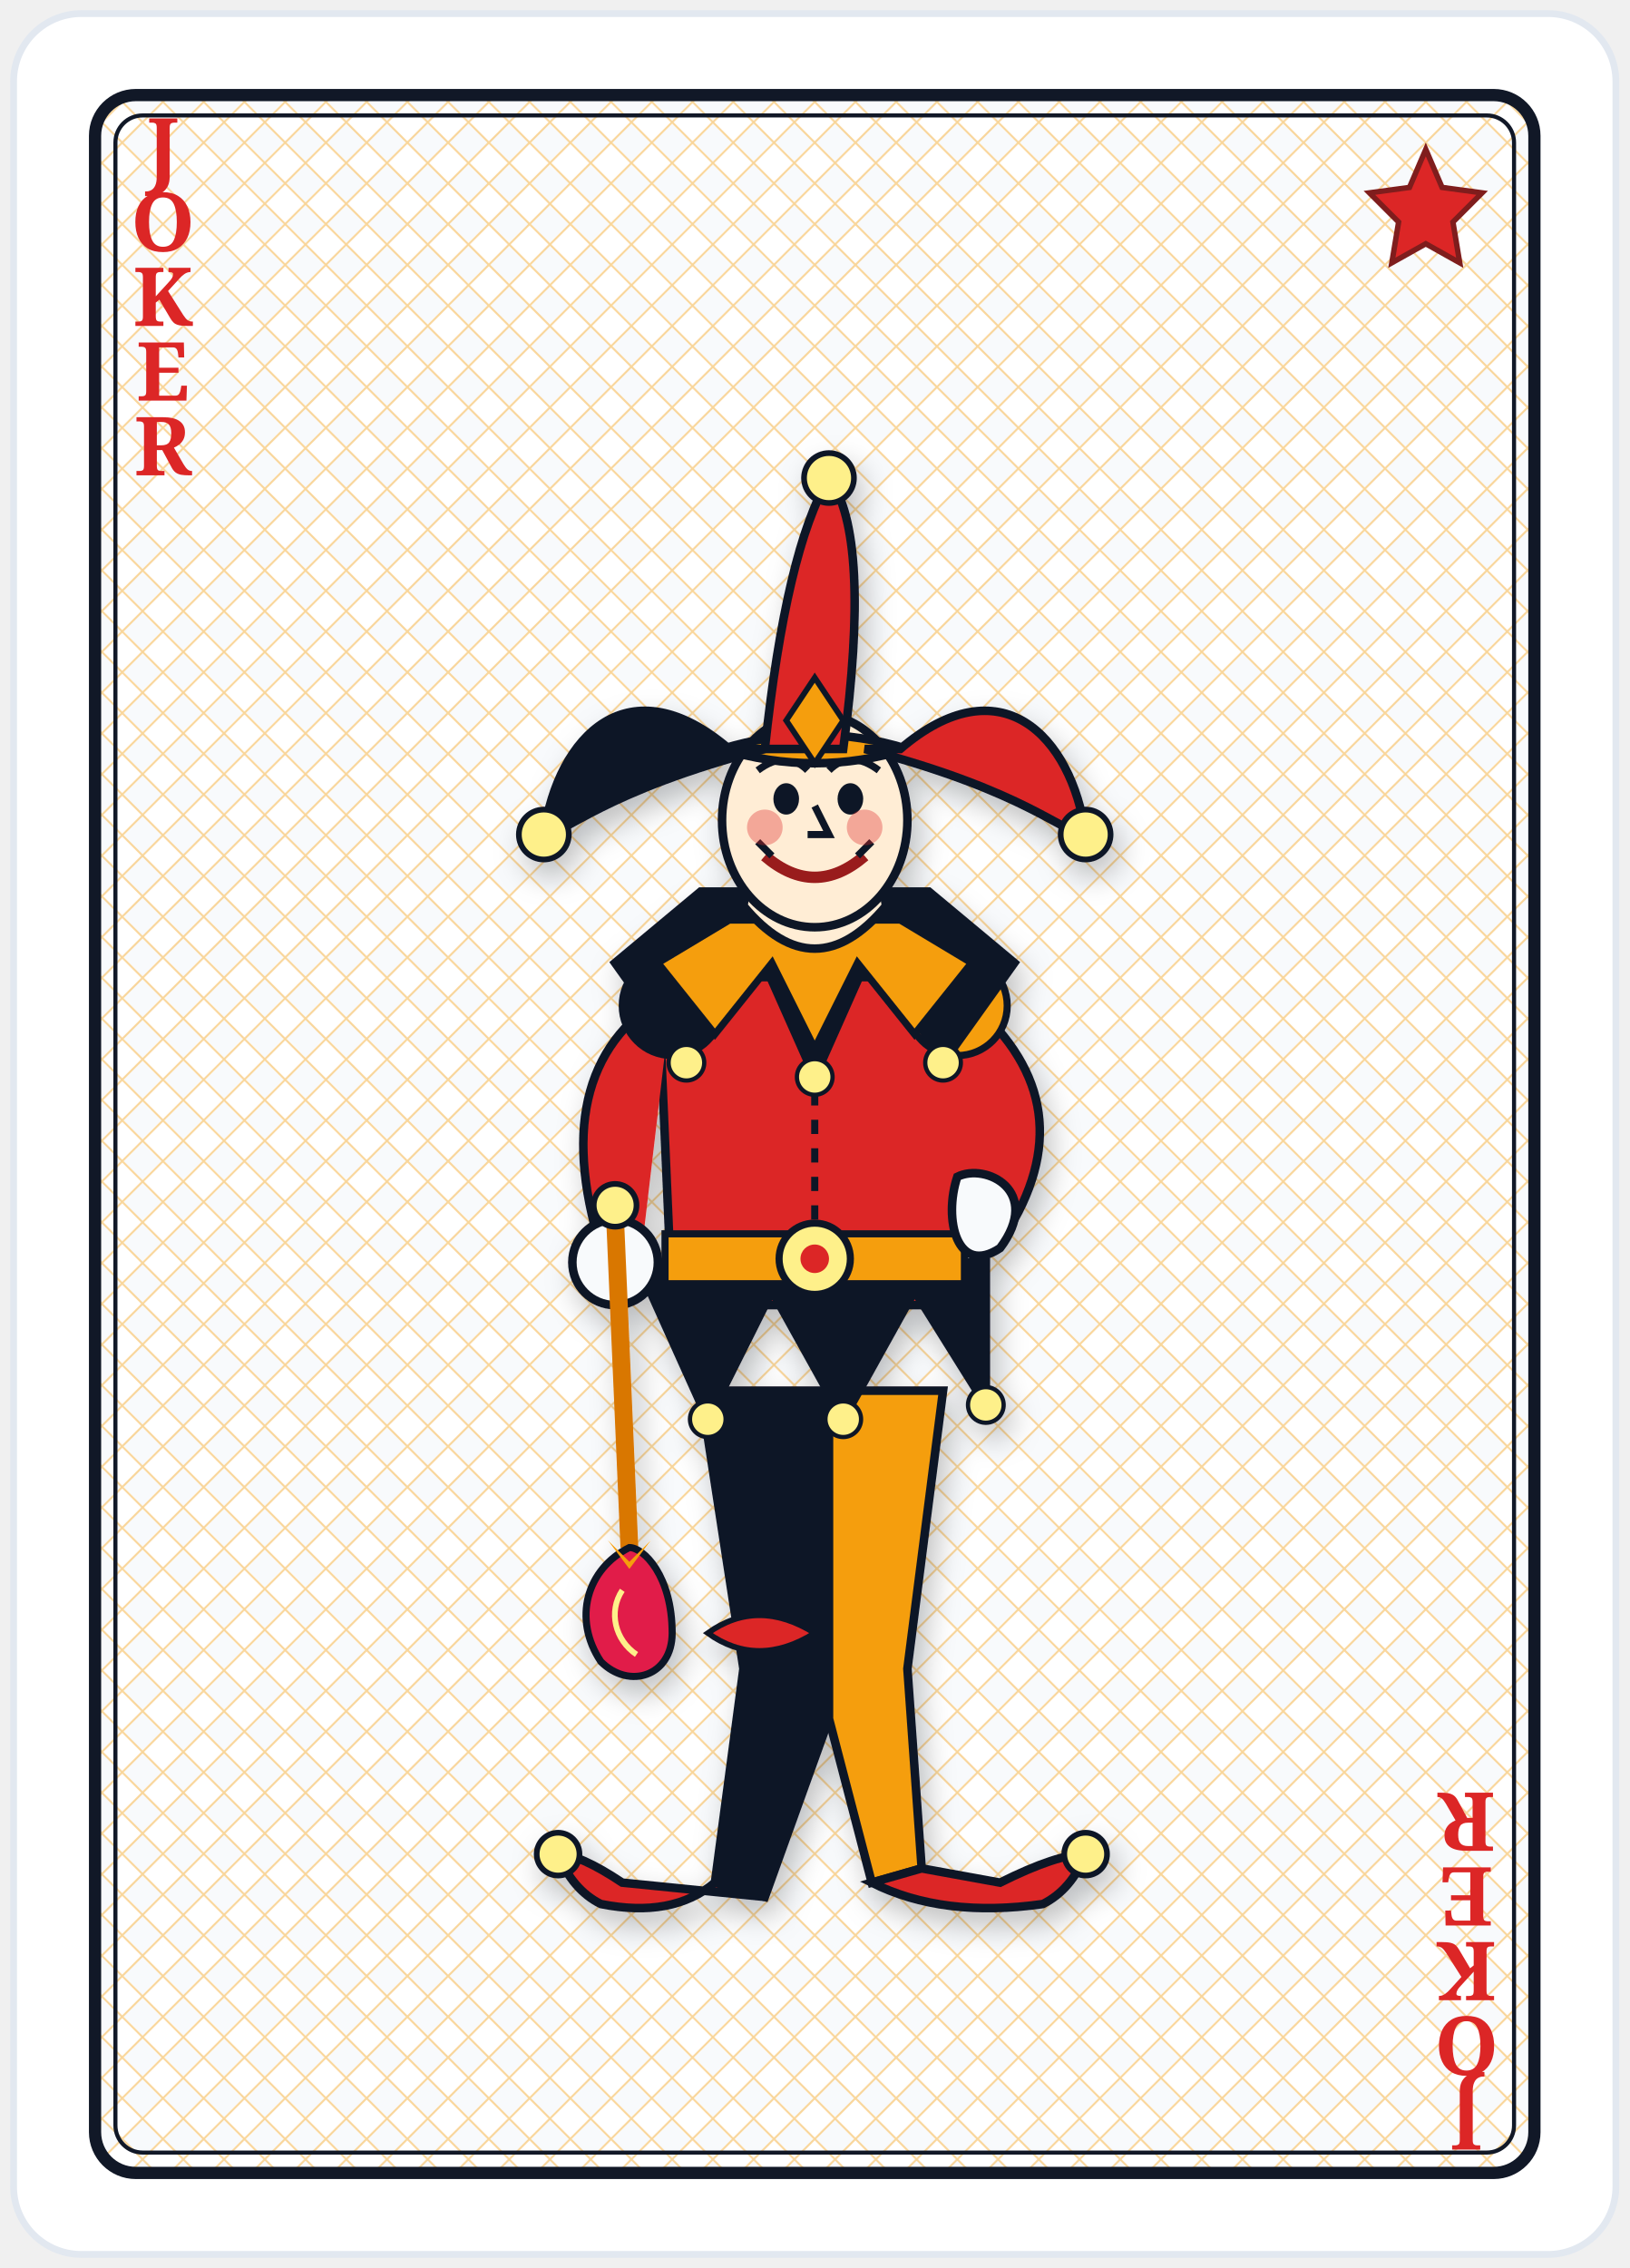
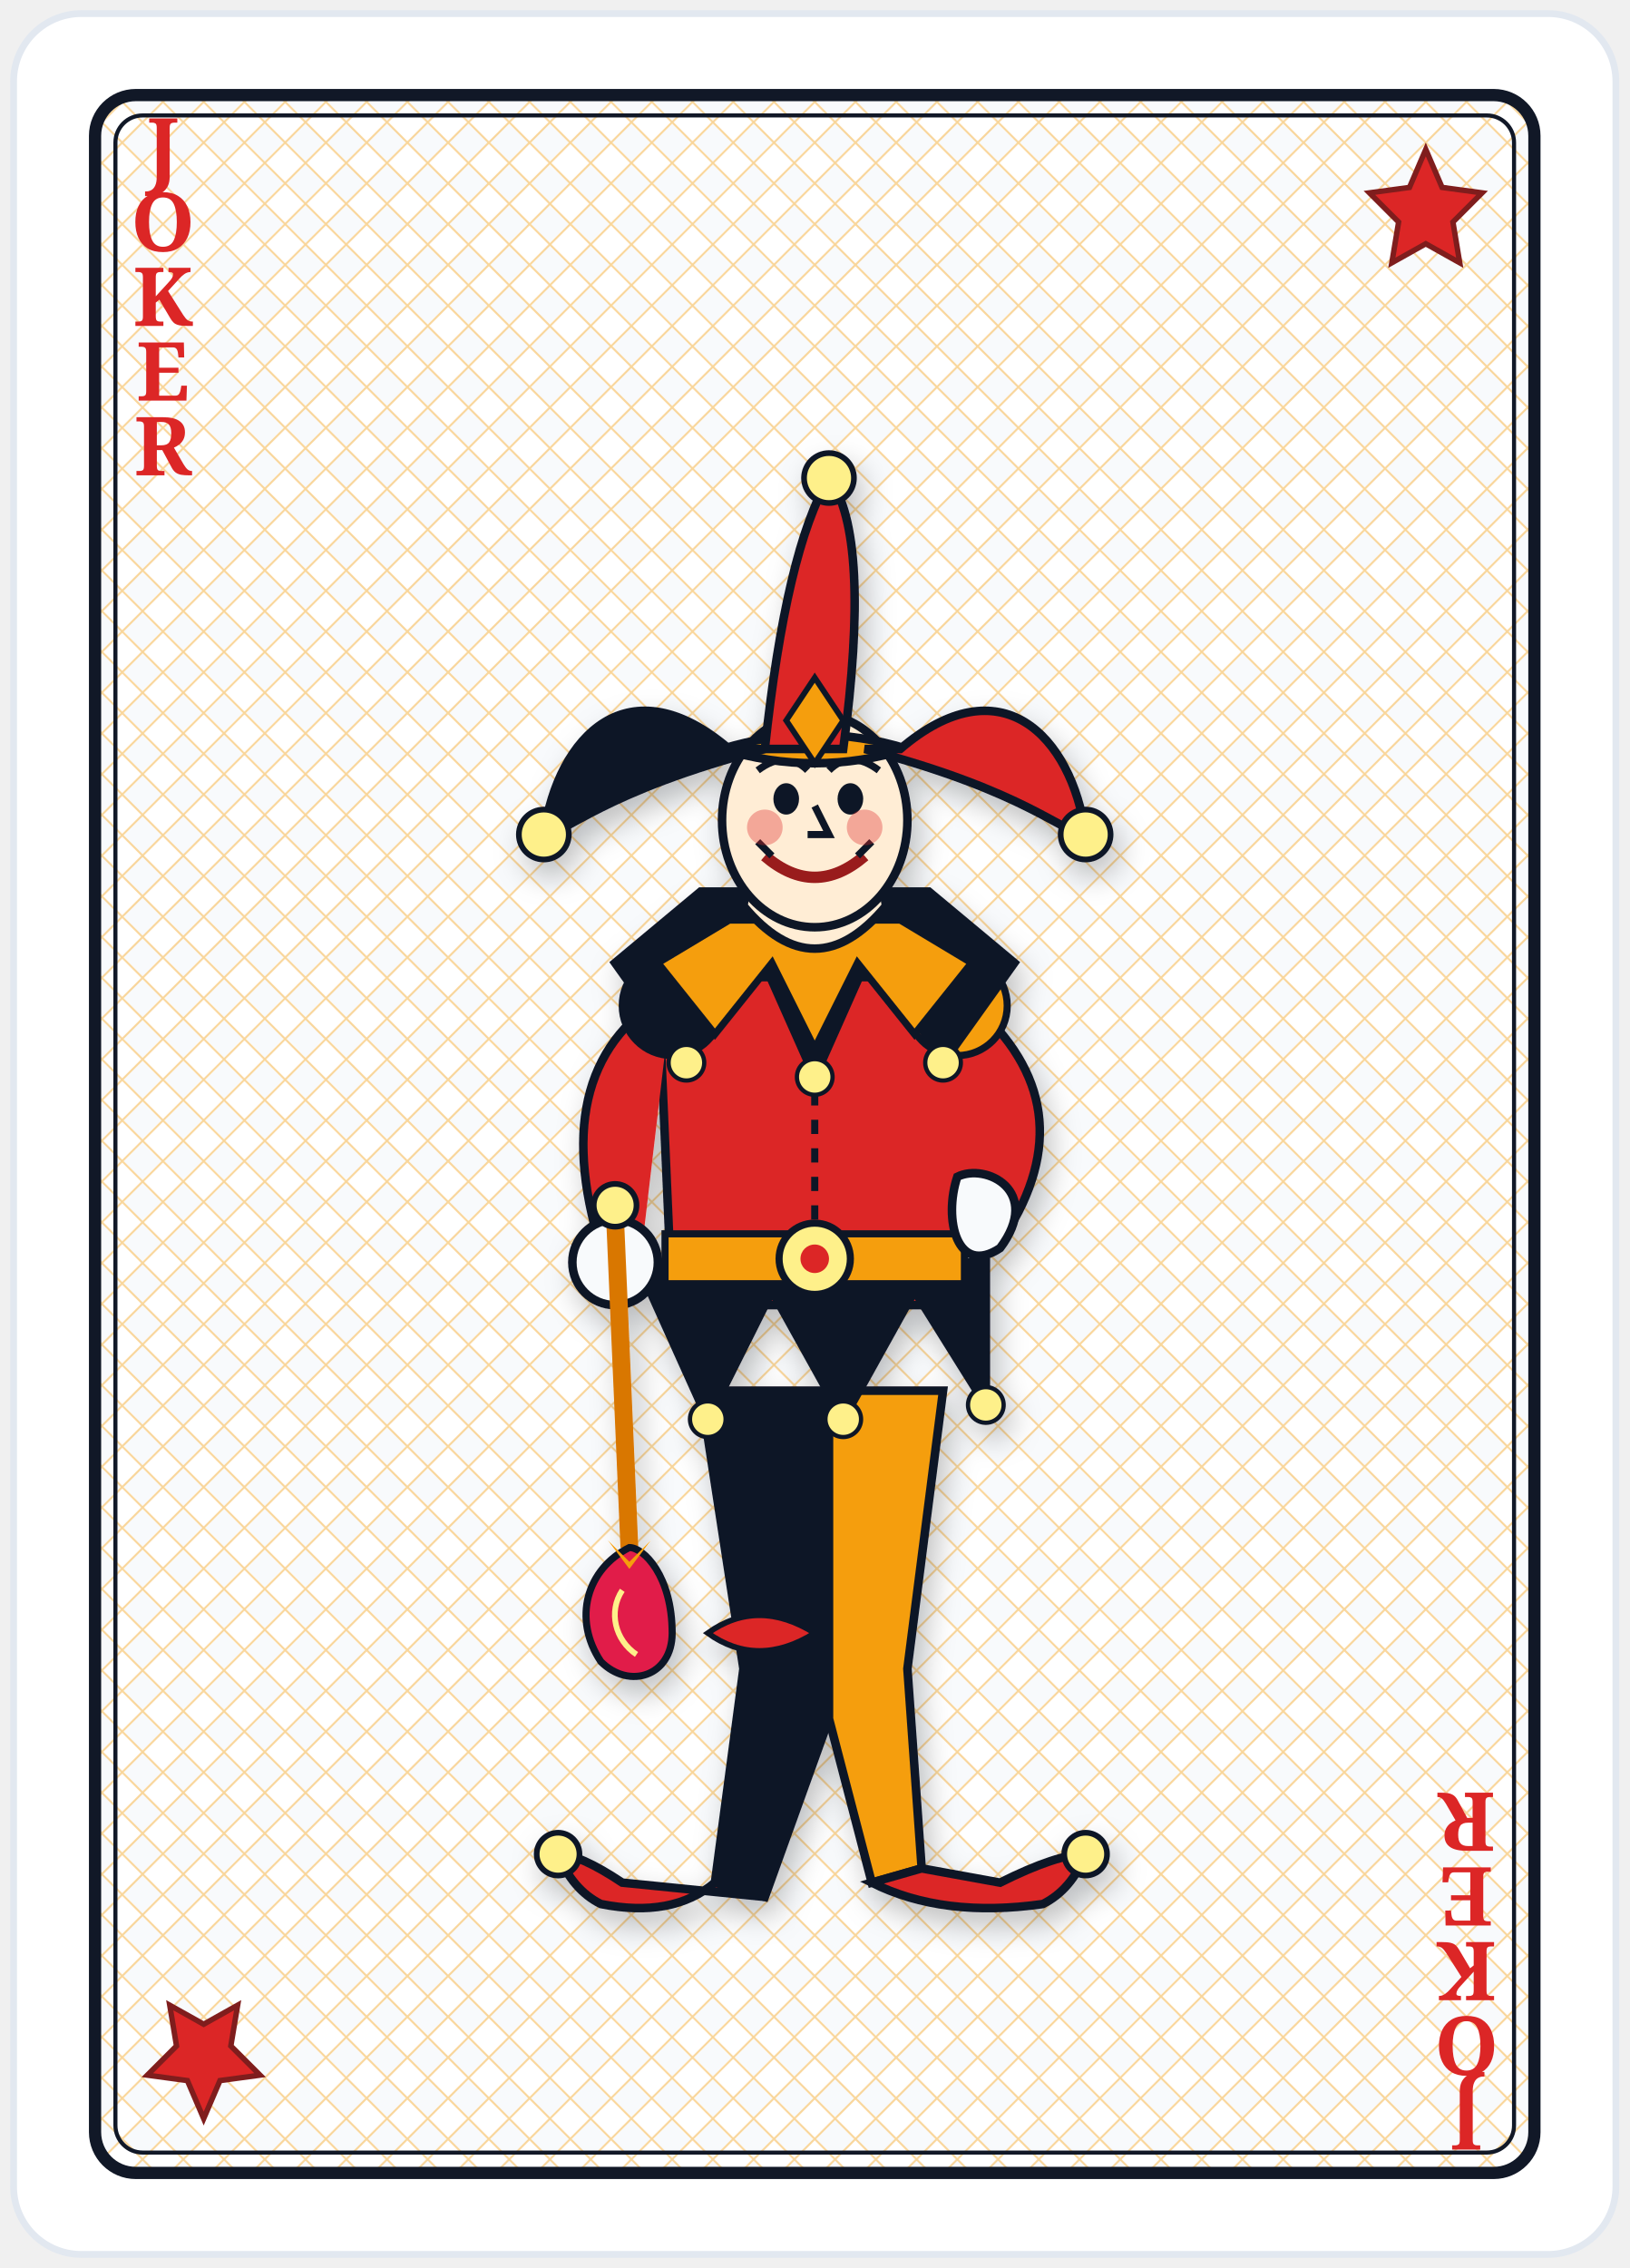
<svg xmlns="http://www.w3.org/2000/svg" viewBox="0 0 240 334" width="100%" height="100%">
  <defs>
    <pattern id="cardPatternColor" width="6" height="6" patternUnits="userSpaceOnUse">
      <path d="M0 3 L3 0 L6 3 L3 6 Z" fill="#f8fafc" stroke="#f59e0b" stroke-width="0.3" stroke-opacity="0.4" />
    </pattern>
    <filter id="jokerShadow" x="-10%" y="-10%" width="120%" height="120%">
      <feDropShadow dx="1" dy="2" stdDeviation="2" flood-color="#000000" flood-opacity="0.25" />
    </filter>
  </defs>
  <rect x="2" y="2" width="236" height="330" rx="10" fill="#ffffff" stroke="#e2e8f0" stroke-width="1" />
  <rect x="14" y="14" width="212" height="306" rx="6" fill="url(#cardPatternColor)" stroke="#111827" stroke-width="1.8" />
  <rect x="17" y="17" width="206" height="300" rx="4" fill="none" stroke="#111827" stroke-width="0.6" />
  <g transform="translate(24, 26)">
    <text x="0" y="0" font-family="'Playfair Display', Georgia, serif" font-size="12" font-weight="800" fill="#dc2626" text-anchor="middle">J</text>
    <text x="0" y="11" font-family="'Playfair Display', Georgia, serif" font-size="12" font-weight="800" fill="#dc2626" text-anchor="middle">O</text>
    <text x="0" y="22" font-family="'Playfair Display', Georgia, serif" font-size="12" font-weight="800" fill="#dc2626" text-anchor="middle">K</text>
    <text x="0" y="33" font-family="'Playfair Display', Georgia, serif" font-size="12" font-weight="800" fill="#dc2626" text-anchor="middle">E</text>
    <text x="0" y="44" font-family="'Playfair Display', Georgia, serif" font-size="12" font-weight="800" fill="#dc2626" text-anchor="middle">R</text>
  </g>
  <g transform="translate(216, 308) rotate(180)">
    <text x="0" y="0" font-family="'Playfair Display', Georgia, serif" font-size="12" font-weight="800" fill="#dc2626" text-anchor="middle">J</text>
    <text x="0" y="11" font-family="'Playfair Display', Georgia, serif" font-size="12" font-weight="800" fill="#dc2626" text-anchor="middle">O</text>
    <text x="0" y="22" font-family="'Playfair Display', Georgia, serif" font-size="12" font-weight="800" fill="#dc2626" text-anchor="middle">K</text>
    <text x="0" y="33" font-family="'Playfair Display', Georgia, serif" font-size="12" font-weight="800" fill="#dc2626" text-anchor="middle">E</text>
    <text x="0" y="44" font-family="'Playfair Display', Georgia, serif" font-size="12" font-weight="800" fill="#dc2626" text-anchor="middle">R</text>
  </g>
  <g transform="translate(210, 30)">
+     <path d="M 0,-8 L 2.4,-2.4 L 8.3,-1.6 L 4,2.7 L 5,8.7 L 0,5.9 L -5,8.7 L -4,2.7 L -8.3,-1.6 L -2.4,-2.4 Z" fill="#dc2626" stroke="#7f1d1d" stroke-width="0.8" />
+   </g>
+   <g transform="translate(30, 304) rotate(180)">
    <path d="M 0,-8 L 2.4,-2.4 L 8.3,-1.6 L 4,2.7 L 5,8.7 L 0,5.9 L -5,8.7 L -4,2.7 L -8.3,-1.6 L -2.4,-2.4 Z" fill="#dc2626" stroke="#7f1d1d" stroke-width="0.8" />
  </g>
  <g id="jesterFigure" filter="url(#jokerShadow)" transform="translate(120, 167) scale(1.05)">
    <path d="M -16,36 L -10,75 L -14,105 L -7,107 L 2,82 L 2,36 Z" fill="#111827" stroke="#111827" stroke-width="1.2" />
    <path d="M 2,36 L 2,82 L 8,105 L 15,103 L 13,75 L 18,36 Z" fill="#f59e0b" stroke="#111827" stroke-width="1.2" />
    <path d="M -15,70 Q -8,65 0,70 Q -8,75 -15,70 Z" fill="#dc2626" stroke="#111827" stroke-width="0.8" />
    <path d="M -14,105 Q -20,110 -30,108 Q -34,106 -36,101 Q -33,101 -27,105 L -7,107 Z" fill="#dc2626" stroke="#111827" stroke-width="1.2" />
    <circle cx="-36" cy="101" r="3" fill="#fef08a" stroke="#111827" stroke-width="0.8" />
    <path d="M 8,105 Q 18,110 32,108 Q 36,106 38,101 Q 34,101 26,105 L 15,103 Z" fill="#dc2626" stroke="#111827" stroke-width="1.2" />
    <circle cx="38" cy="101" r="3" fill="#fef08a" stroke="#111827" stroke-width="0.8" />
    <path d="M -22,-22 L 22,-22 L 20,24 L -20,24 Z" fill="#dc2626" stroke="#111827" stroke-width="1.2" />
    <path d="M 0,-22 L 0,24" stroke="#111827" stroke-width="1" stroke-dasharray="2,2" />
    <polygon points="-24,20 -15,40 -6,22 4,40 14,22 24,38 24,18 -24,18" fill="#111827" stroke="#111827" stroke-width="1.2" />
    <circle cx="-15" cy="40" r="2.5" fill="#fef08a" stroke="#111827" stroke-width="0.6" />
    <circle cx="4" cy="40" r="2.5" fill="#fef08a" stroke="#111827" stroke-width="0.6" />
    <circle cx="24" cy="38" r="2.5" fill="#fef08a" stroke="#111827" stroke-width="0.6" />
    <rect x="-21" y="14" width="42" height="7" fill="#f59e0b" stroke="#111827" stroke-width="1" />
    <circle cx="0" cy="17.5" r="5" fill="#fef08a" stroke="#111827" stroke-width="1" />
    <circle cx="0" cy="17.5" r="2" fill="#dc2626" />
    <path d="M 20,-20 Q 38,-6 28,12 L 20,10" fill="#dc2626" stroke="#111827" stroke-width="1.2" />
    <circle cx="20" cy="-18" r="7" fill="#f59e0b" stroke="#111827" stroke-width="1" />
    <path d="M 20,6 C 24,4 32,8 26,16 C 20,20 18,12 20,6 Z" fill="#f8fafc" stroke="#111827" stroke-width="1.2" />
    <path d="M -20,-20 Q -38,-10 -30,16 L -24,14" fill="#dc2626" stroke="#111827" stroke-width="1.2" />
    <circle cx="-20" cy="-18" r="7" fill="#111827" stroke="#111827" stroke-width="1" />
    <ellipse cx="-28" cy="18" rx="6" ry="6" fill="#f8fafc" stroke="#111827" stroke-width="1.2" />
    <line x1="-28" y1="12" x2="-26" y2="58" stroke="#d97706" stroke-width="2.5" />
    <circle cx="-28" cy="10" r="3" fill="#fef08a" stroke="#111827" stroke-width="0.8" />
    <g transform="translate(-26, 62)">
      <path d="M 0,-4 C -6,-1 -8,6 -4,12 C 0,16 6,14 6,8 C 6,0 2,-4 0,-4 Z" fill="#e11d48" stroke="#111827" stroke-width="1" />
      <path d="M -1,2 C -3,5 -2,9 1,11" stroke="#fef08a" stroke-width="0.8" fill="none" />
      <polygon points="-3,-5 0,-1 3,-5 0,-2" fill="#f59e0b" />
    </g>
    <polygon points="-28,-24 -18,-10 -8,-26 0,-8 8,-26 18,-10 28,-24 16,-34 -16,-34" fill="#111827" stroke="#111827" stroke-width="1.2" />
    <polygon points="-22,-24 -14,-14 -6,-24 0,-12 6,-24 14,-14 22,-24 12,-30 -12,-30" fill="#f59e0b" stroke="#111827" stroke-width="1" />
    <circle cx="-18" cy="-10" r="2.5" fill="#fef08a" stroke="#111827" stroke-width="0.6" />
    <circle cx="0" cy="-8" r="2.5" fill="#fef08a" stroke="#111827" stroke-width="0.6" />
    <circle cx="18" cy="-10" r="2.5" fill="#fef08a" stroke="#111827" stroke-width="0.6" />
    <path d="M -10,-32 Q 0,-20 10,-32 L 8,-44 L -8,-44 Z" fill="#ffedd5" stroke="#111827" stroke-width="1.2" />
    <ellipse cx="0" cy="-44" rx="13" ry="15" fill="#ffedd5" stroke="#111827" stroke-width="1.2" />
    <ellipse cx="-4" cy="-47" rx="1.8" ry="2.2" fill="#111827" />
    <ellipse cx="5" cy="-47" rx="1.8" ry="2.2" fill="#111827" />
    <path d="M -8,-51 Q -4,-54 -1,-51" fill="none" stroke="#111827" stroke-width="1" />
    <path d="M 2,-51 Q 5,-54 9,-51" fill="none" stroke="#111827" stroke-width="1" />
    <path d="M 0,-46 L 2,-42 L -1,-42" fill="none" stroke="#111827" stroke-width="1" />
    <path d="M -7,-39 Q 0,-33 7,-39" fill="none" stroke="#991b1b" stroke-width="1.6" />
    <path d="M -8,-41 L -6,-39" stroke="#111827" stroke-width="1" />
    <path d="M 8,-41 L 6,-39" stroke="#111827" stroke-width="1" />
    <circle cx="-7" cy="-43" r="2.5" fill="#dc2626" opacity="0.35" />
    <circle cx="7" cy="-43" r="2.5" fill="#dc2626" opacity="0.35" />
    <path d="M -13,-54 Q 0,-50 13,-54 Q 0,-58 -13,-54 Z" fill="#f59e0b" stroke="#111827" stroke-width="1.2" />
    <path d="M -7,-54 Q -4,-82 2,-92 Q 8,-84 4,-54 Z" fill="#dc2626" stroke="#111827" stroke-width="1.2" />
    <circle cx="2" cy="-92" r="3.5" fill="#fef08a" stroke="#111827" stroke-width="0.8" />
    <path d="M -12,-54 C -26,-66 -36,-56 -38,-42 C -35,-42 -30,-48 -7,-54 Z" fill="#111827" stroke="#111827" stroke-width="1.2" />
    <circle cx="-38" cy="-42" r="3.5" fill="#fef08a" stroke="#111827" stroke-width="0.8" />
    <path d="M 12,-54 C 26,-66 36,-56 38,-42 C 35,-42 30,-48 7,-54 Z" fill="#dc2626" stroke="#111827" stroke-width="1.2" />
    <circle cx="38" cy="-42" r="3.5" fill="#fef08a" stroke="#111827" stroke-width="0.8" />
    <polygon points="0,-64 4,-58 0,-52 -4,-58" fill="#f59e0b" stroke="#111827" stroke-width="0.8" />
  </g>
</svg>
